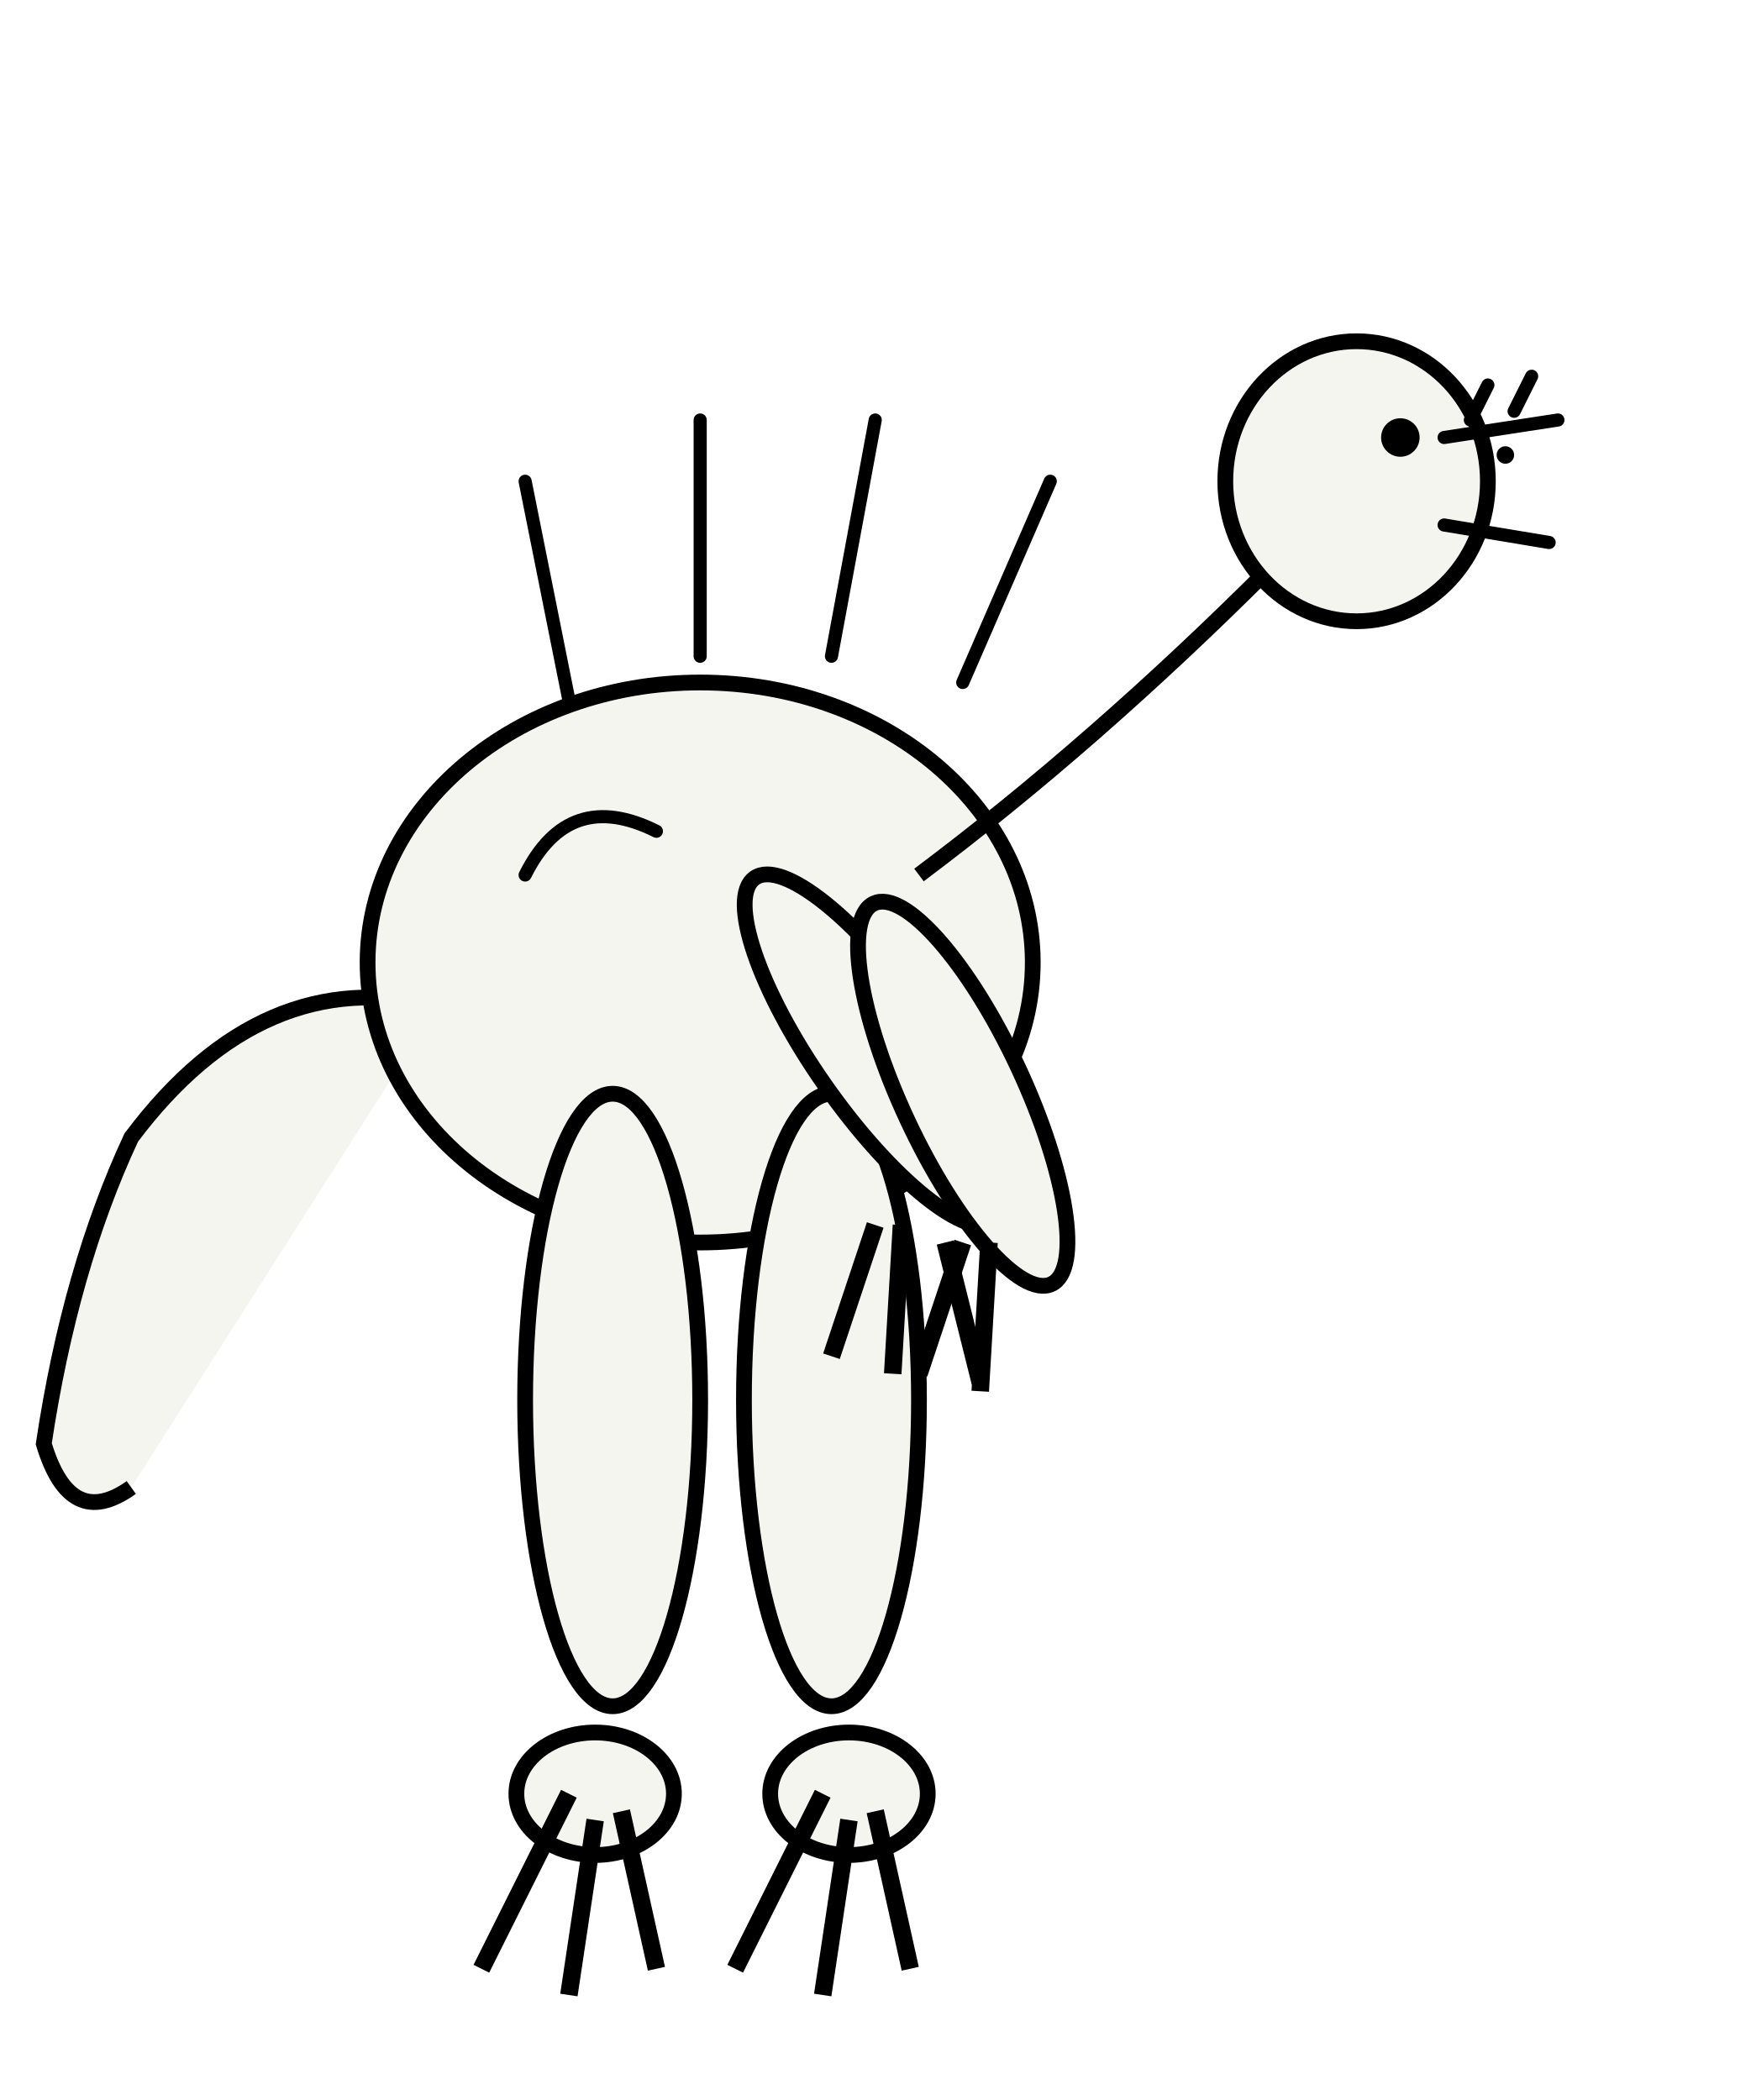
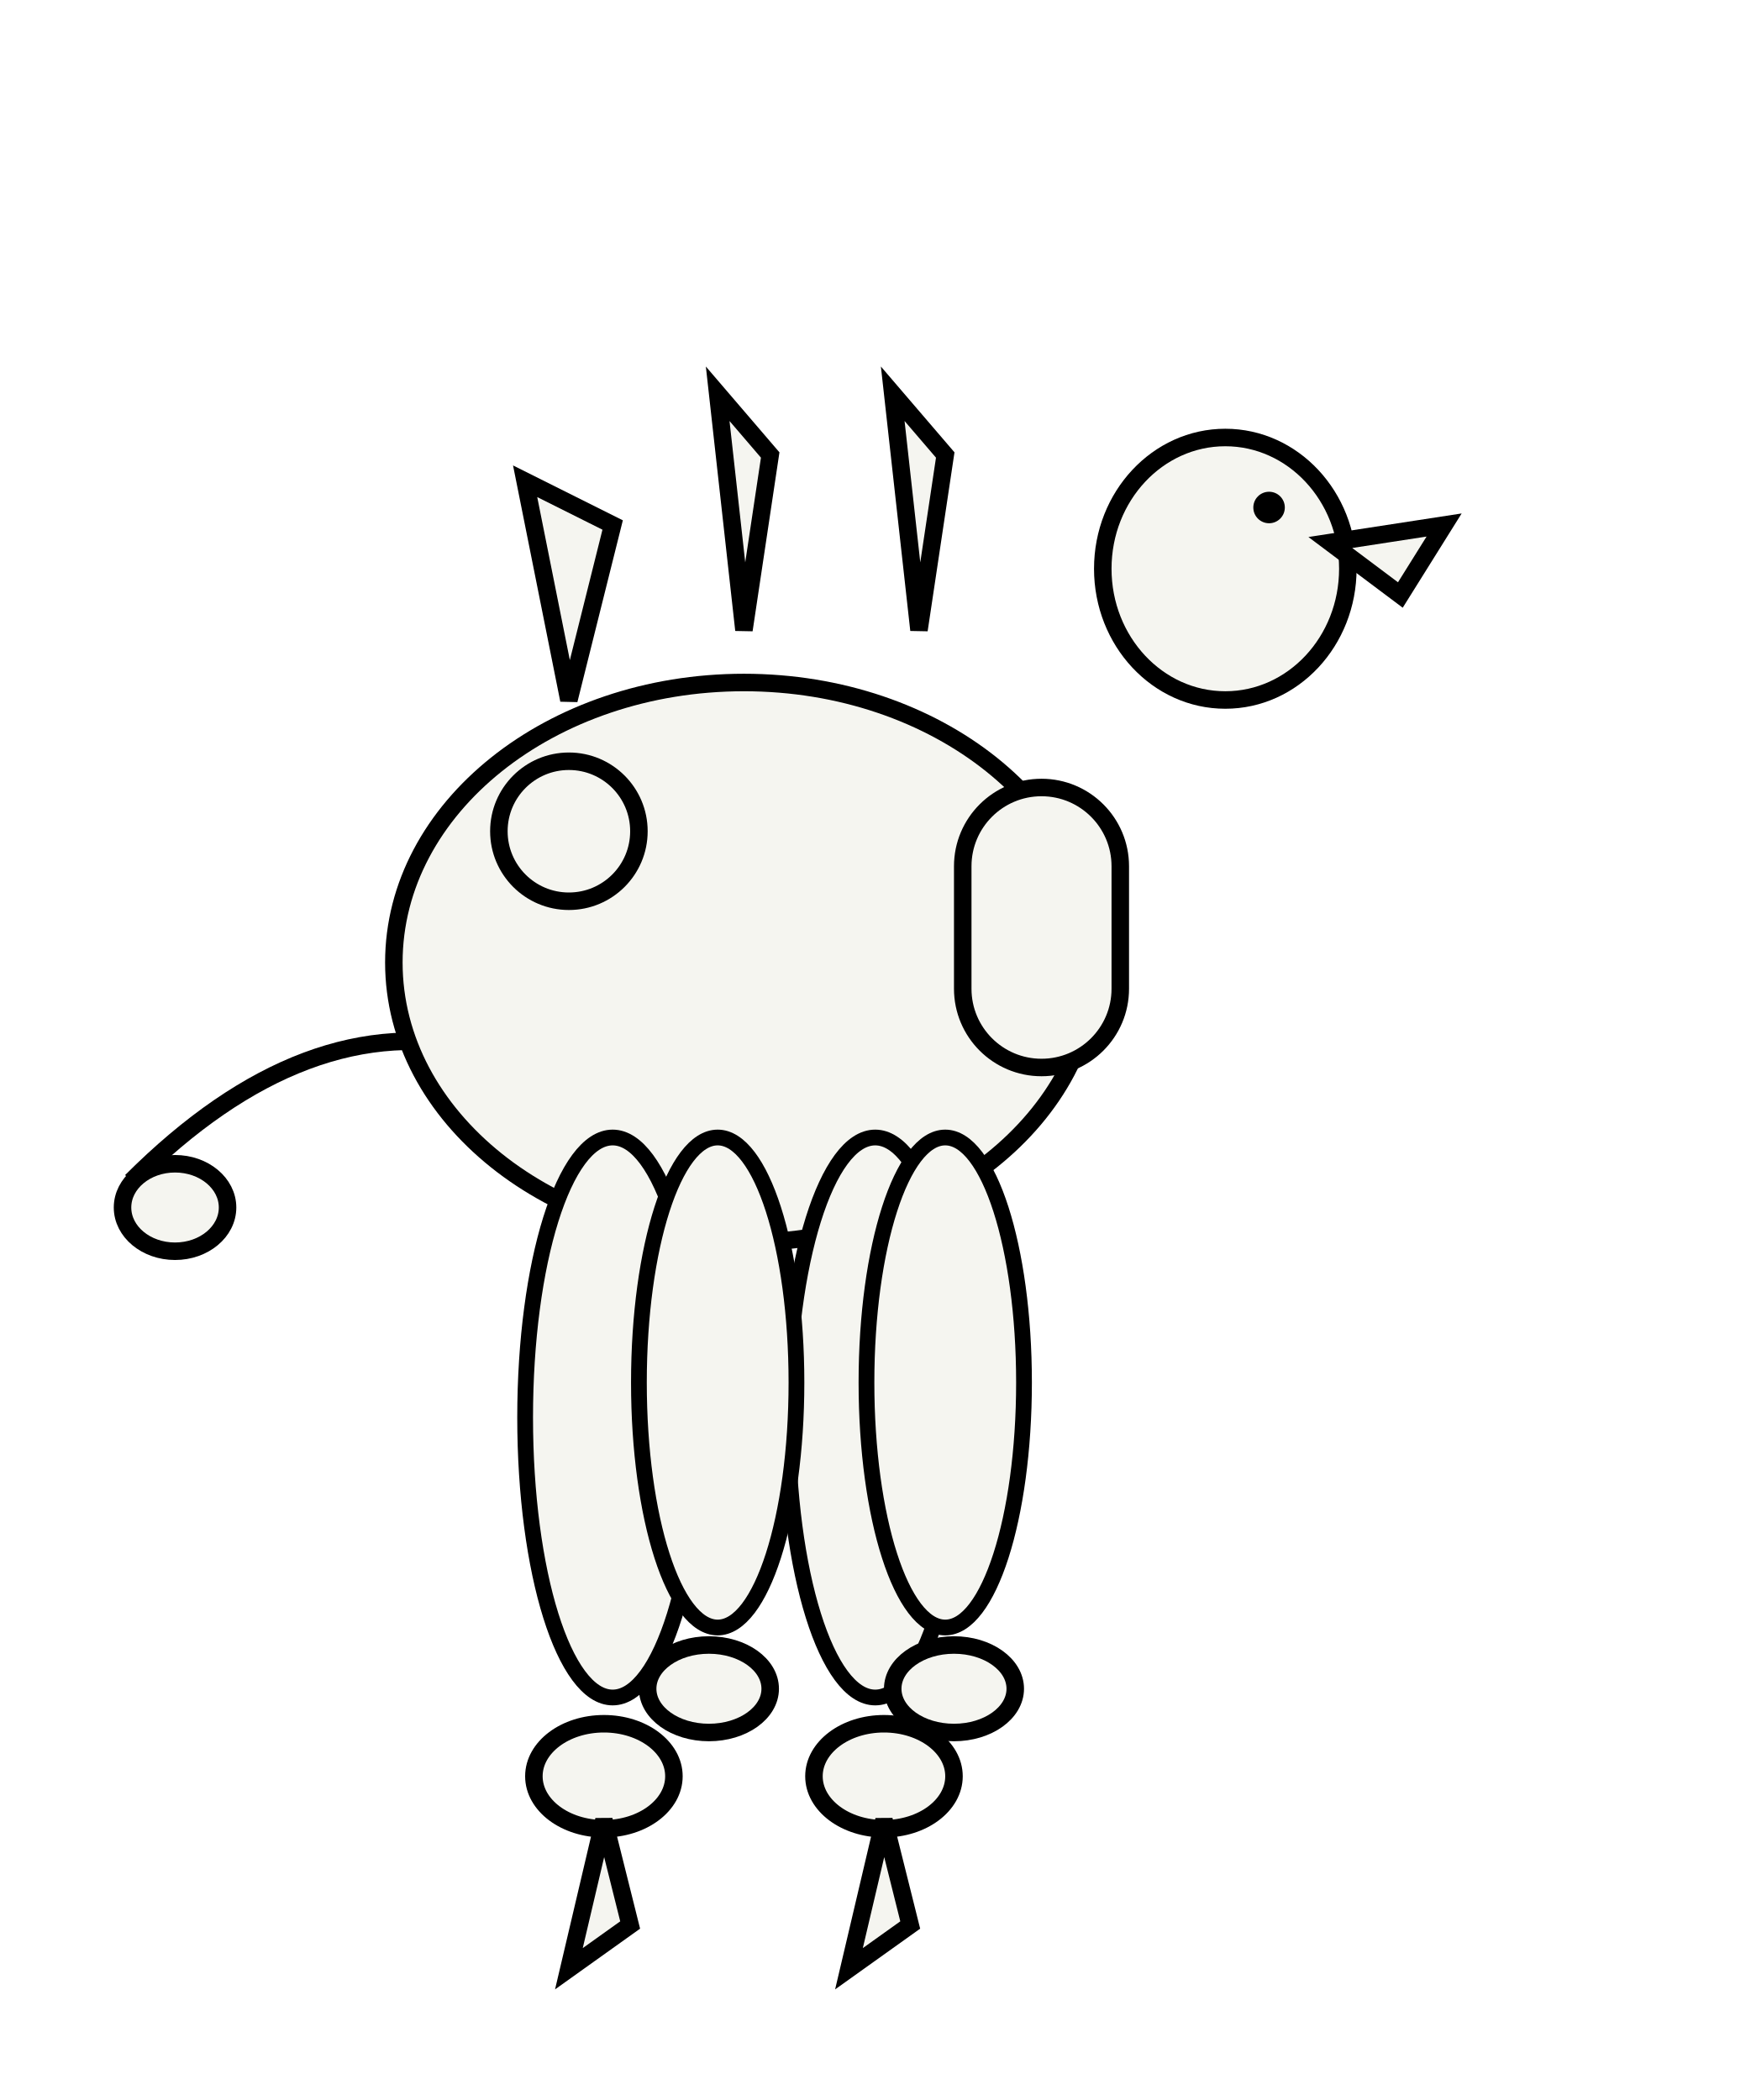
<svg xmlns="http://www.w3.org/2000/svg" viewBox="0 0 200 240" style="background-color: #f5f5f0;">
  <defs>
    <style>
-       .dino-outline { stroke: #000; stroke-width: 1.5; fill: none; stroke-linecap: round; stroke-linejoin: round; }
-       .dino-body { stroke: #000; stroke-width: 1.8; fill: #f5f5f0; }
-       .claw { stroke: #000; stroke-width: 2; fill: #f5f5f0; }
+       .body { stroke: #000; stroke-width: 2; fill: #f5f5f0; }
+       .limb { stroke: #000; stroke-width: 1.8; fill: #f5f5f0; }
    </style>
  </defs>
  <g>
-     <path d="M 50 115 Q 30 110 15 130 Q 8 145 5 165 Q 8 175 15 170" class="dino-body" stroke-width="2.2" />
-     <ellipse cx="80" cy="110" rx="38" ry="32" class="dino-body" />
-     <path d="M 60 100 Q 65 90 75 95" class="dino-outline" stroke-width="1.2" />
-     <ellipse cx="70" cy="160" rx="10" ry="35" class="dino-body" />
-     <ellipse cx="95" cy="160" rx="10" ry="35" class="dino-body" />
-     <ellipse cx="68" cy="205" rx="9" ry="7" class="dino-body" />
-     <ellipse cx="97" cy="205" rx="9" ry="7" class="dino-body" />
-     <path d="M 65 205 L 55 225" class="claw" stroke-width="2.2" />
-     <path d="M 68 208 L 65 228" class="claw" stroke-width="2" />
-     <path d="M 71 207 L 75 225" class="claw" stroke-width="2" />
-     <path d="M 94 205 L 84 225" class="claw" stroke-width="2.2" />
-     <path d="M 97 208 L 94 228" class="claw" stroke-width="2" />
-     <path d="M 100 207 L 104 225" class="claw" stroke-width="2" />
-     <path d="M 105 100 Q 125 85 145 65" class="dino-body" stroke-width="2" />
-     <ellipse cx="155" cy="55" rx="15" ry="16" class="dino-body" />
-     <path d="M 165 50 L 178 48" class="dino-outline" stroke-width="1.8" />
-     <path d="M 165 60 L 177 62" class="dino-outline" stroke-width="1.5" />
-     <line x1="168" y1="48" x2="170" y2="44" class="dino-outline" stroke-width="1" />
-     <line x1="173" y1="47" x2="175" y2="43" class="dino-outline" stroke-width="1" />
-     <circle cx="160" cy="50" r="2.2" fill="#000" />
-     <circle cx="172" cy="52" r="1" fill="#000" />
-     <ellipse cx="100" cy="120" rx="7" ry="24" transform="rotate(-35 100 120)" class="dino-body" />
-     <ellipse cx="110" cy="125" rx="7" ry="24" transform="rotate(-25 110 125)" class="dino-body" />
-     <line x1="100" y1="140" x2="95" y2="155" class="claw" stroke-width="1.5" />
-     <line x1="103" y1="140" x2="102" y2="157" class="claw" stroke-width="1.5" />
-     <line x1="108" y1="142" x2="112" y2="158" class="claw" stroke-width="1.5" />
-     <line x1="110" y1="142" x2="105" y2="157" class="claw" stroke-width="1.5" />
-     <line x1="113" y1="142" x2="112" y2="159" class="claw" stroke-width="1.5" />
-     <line x1="65" y1="80" x2="60" y2="55" class="dino-outline" stroke-width="1.2" />
-     <line x1="80" y1="75" x2="80" y2="48" class="dino-outline" stroke-width="1.5" />
-     <line x1="95" y1="75" x2="100" y2="48" class="dino-outline" stroke-width="1.5" />
-     <line x1="110" y1="78" x2="120" y2="55" class="dino-outline" stroke-width="1.2" />
+     <path d="M 55 120 Q 35 115 15 135" fill="none" stroke="#000" stroke-width="2" />
+     <ellipse cx="20" cy="138" rx="6" ry="5" class="body" />
+     <ellipse cx="85" cy="110" rx="40" ry="32" class="body" />
+     <circle cx="65" cy="95" r="8" class="body" />
+     <rect x="110" y="90" width="18" height="32" rx="9" class="body" />
+     <ellipse cx="140" cy="65" rx="14" ry="15" class="body" />
+     <polygon points="152,62 165,60 160,68" class="body" />
+     <circle cx="145" cy="58" r="1.8" fill="#000" />
+     <ellipse cx="70" cy="162" rx="10" ry="32" class="limb" />
+     <ellipse cx="100" cy="162" rx="10" ry="32" class="limb" />
+     <ellipse cx="69" cy="203" rx="8" ry="6" class="body" />
+     <ellipse cx="101" cy="203" rx="8" ry="6" class="body" />
+     <ellipse cx="82" cy="158" rx="9" ry="28" class="limb" />
+     <ellipse cx="108" cy="158" rx="9" ry="28" class="limb" />
+     <ellipse cx="81" cy="193" rx="7" ry="5" class="body" />
+     <ellipse cx="109" cy="193" rx="7" ry="5" class="body" />
+     <polygon points="69,208 65,225 72,220" class="body" />
+     <polygon points="101,208 97,225 104,220" class="body" />
+     <polygon points="65,80 60,55 70,60" class="body" />
+     <polygon points="85,72 82,45 88,52" class="body" />
+     <polygon points="105,72 102,45 108,52" class="body" />
  </g>
</svg>
